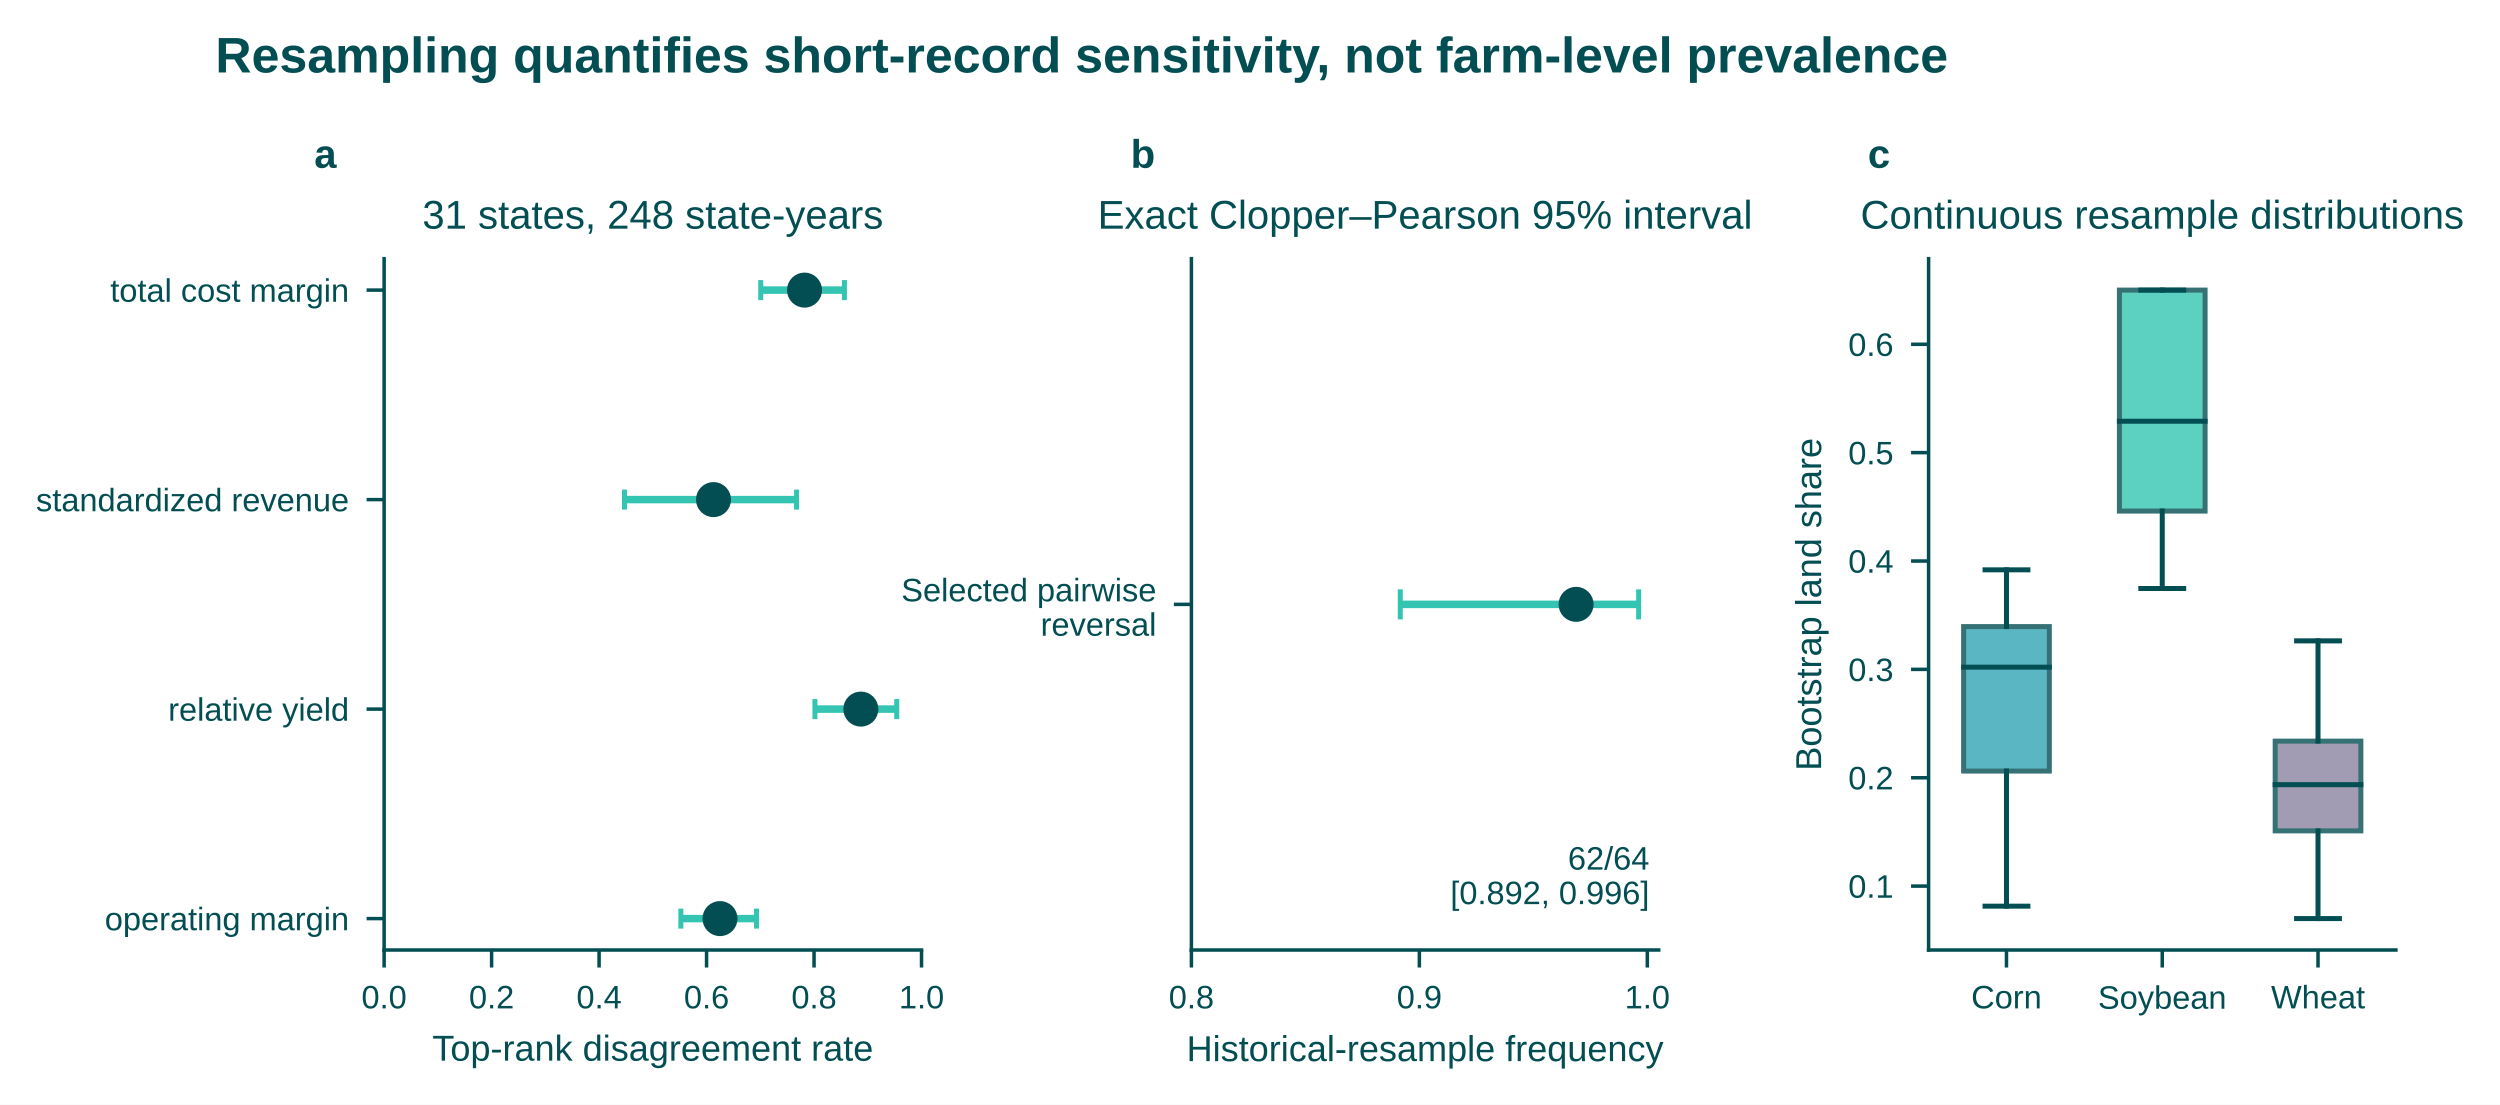
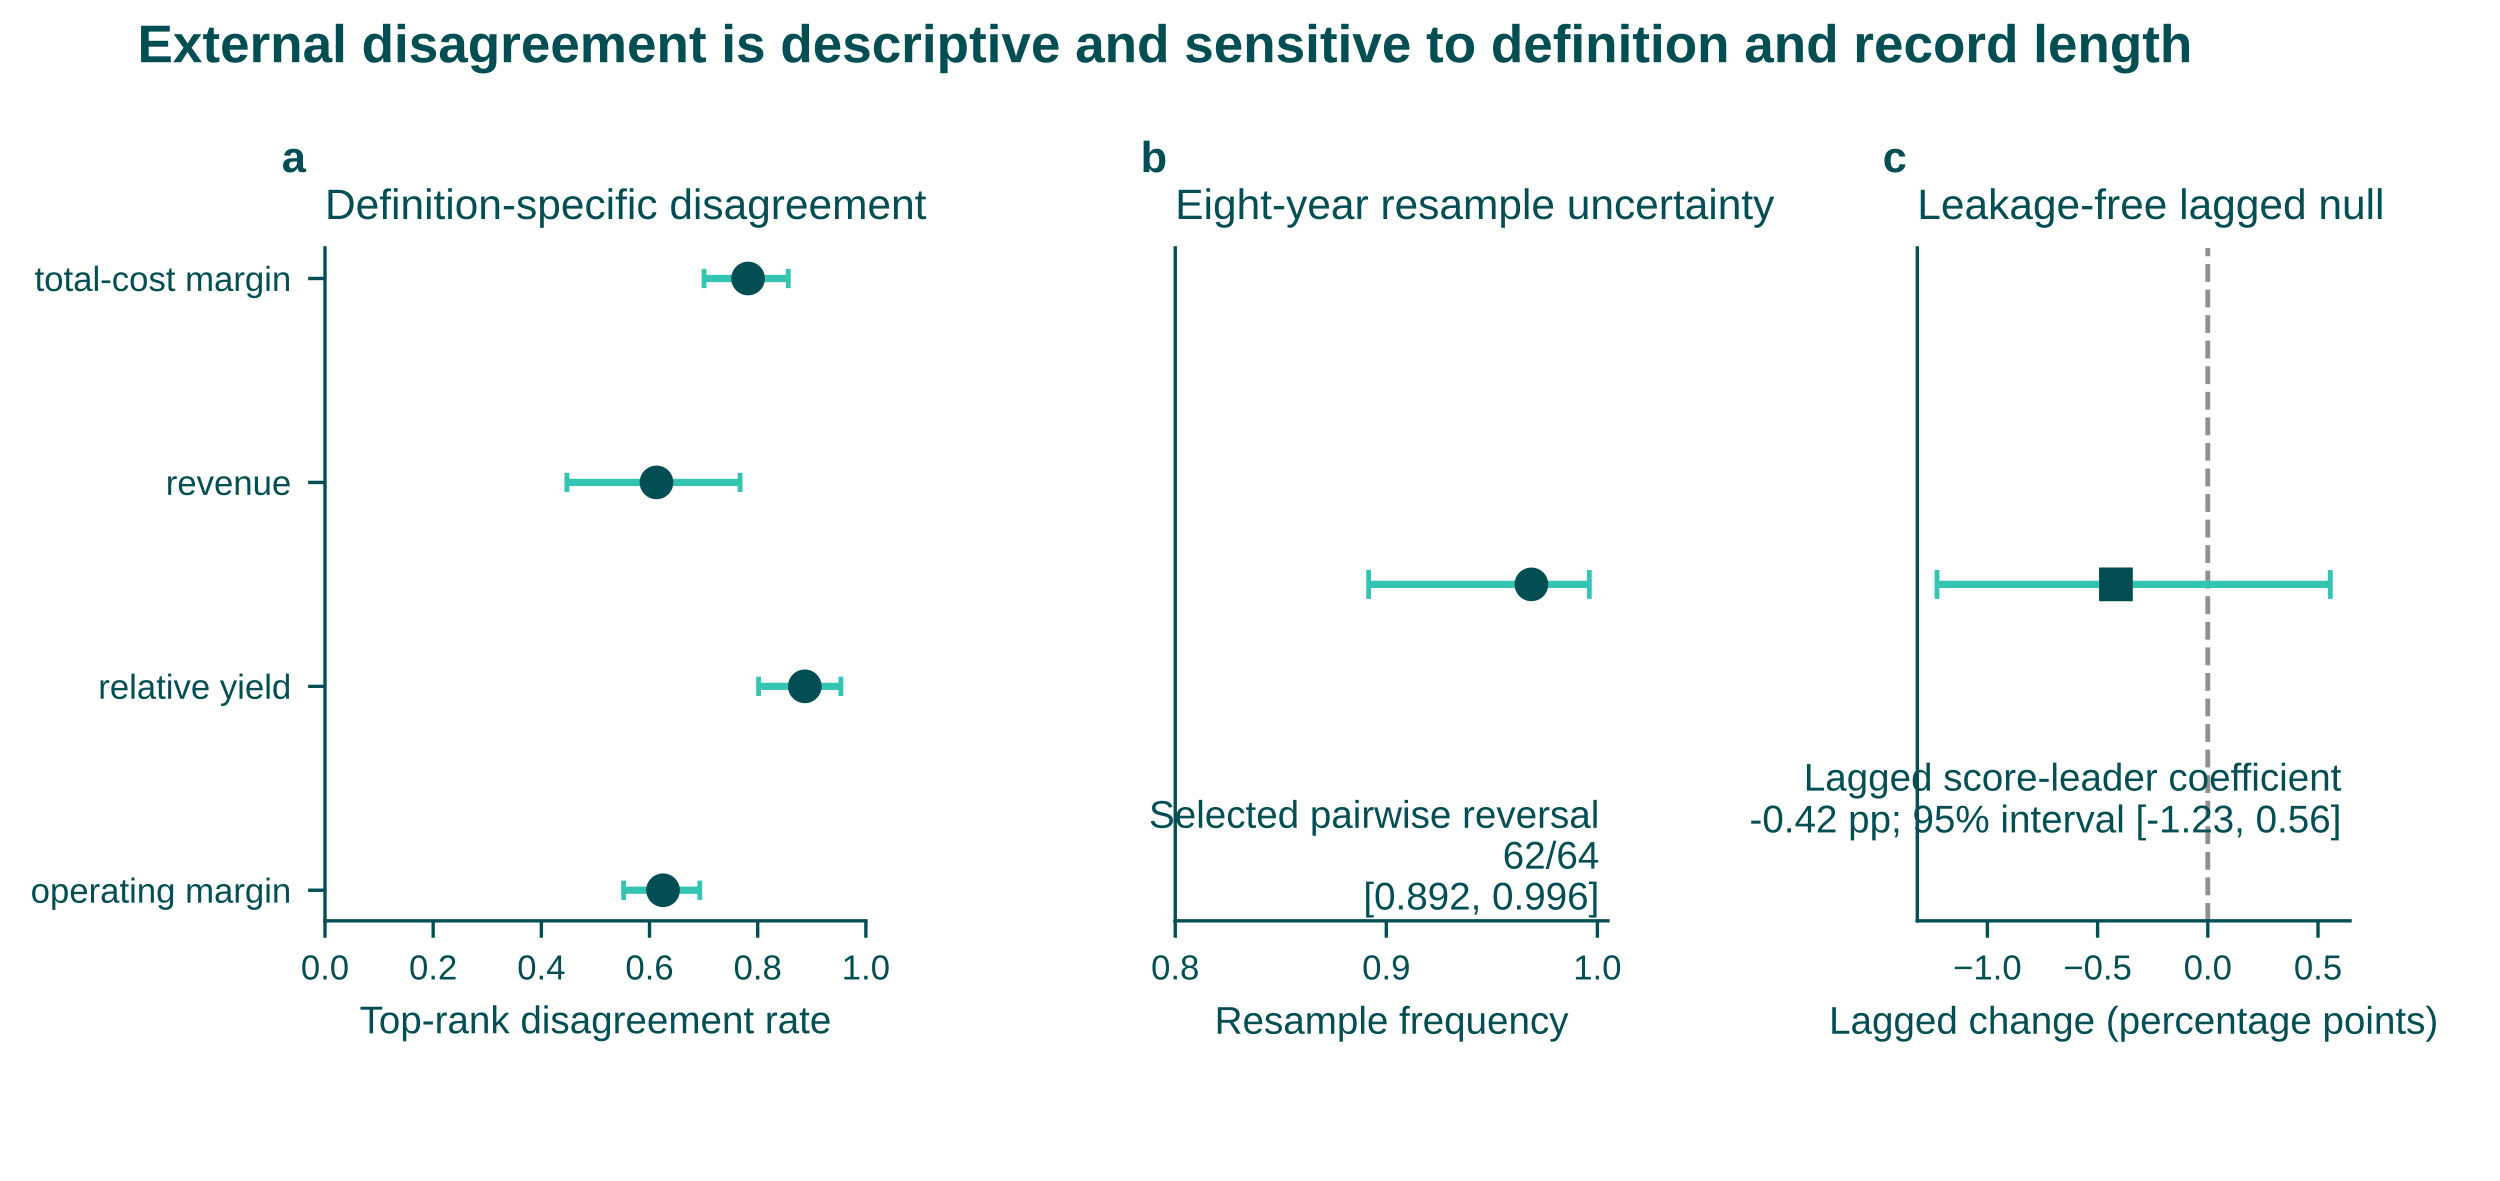
- <svg xmlns="http://www.w3.org/2000/svg" xmlns:xlink="http://www.w3.org/1999/xlink" width="499.258pt" height="220.621pt" viewBox="0 0 499.258 220.621" version="1.1">
+ <svg xmlns="http://www.w3.org/2000/svg" xmlns:xlink="http://www.w3.org/1999/xlink" width="518.4pt" height="244.8pt" viewBox="0 0 518.4 244.8" version="1.1">
  <defs>
    <style type="text/css">*{stroke-linejoin: round; stroke-linecap: butt}</style>
  </defs>
  <g id="figure_1">
    <g id="patch_1">
-       <path d="M 0 220.621 L 499.258 220.621 L 499.258 0 L 0 0 z " style="fill: #ffffff" />
+       <path d="M 0 244.8 L 518.4 244.8 L 518.4 0 L 0 0 z " style="fill: #ffffff" />
    </g>
    <g id="axes_1">
      <g id="patch_2">
-         <path d="M 76.71 189.72 L 184.032 189.72 L 184.032 51.66 L 76.71 51.66 z " style="fill: #ffffff" />
+         <path d="M 67.392 190.944 L 179.546 190.944 L 179.546 51.408 L 67.392 51.408 z " style="fill: #ffffff" />
      </g>
      <g id="matplotlib.axis_1">
        <g id="xtick_1">
          <g id="line2d_1">
            <defs>
              <path id="m74f8977570" d="M 0 0 L 0 3.5 " style="stroke: #024e52; stroke-width: 0.7" />
            </defs>
            <g>
-               <use xlink:href="#m74f8977570" x="76.71" y="189.72" style="fill: #024e52; stroke: #024e52; stroke-width: 0.7" />
+               <use xlink:href="#m74f8977570" x="67.392" y="190.944" style="fill: #024e52; stroke: #024e52; stroke-width: 0.7" />
            </g>
          </g>
          <g id="text_1">
-             <text style="fill: #024e52; font: 6.5px 'Arial', 'DejaVu Sans', 'Liberation Sans', sans-serif; text-anchor: middle" x="76.71" y="201.373" transform="rotate(-0 76.70969 201.3726)">0.0</text>
+             <text style="fill: #024e52; font: 7.2px 'Arial', 'DejaVu Sans', 'Liberation Sans', sans-serif; text-anchor: middle" x="67.392" y="203.098" transform="rotate(-0 67.392 203.0976)">0.0</text>
          </g>
        </g>
        <g id="xtick_2">
          <g id="line2d_2">
            <g>
-               <use xlink:href="#m74f8977570" x="98.174" y="189.72" style="fill: #024e52; stroke: #024e52; stroke-width: 0.7" />
+               <use xlink:href="#m74f8977570" x="89.823" y="190.944" style="fill: #024e52; stroke: #024e52; stroke-width: 0.7" />
            </g>
          </g>
          <g id="text_2">
-             <text style="fill: #024e52; font: 6.5px 'Arial', 'DejaVu Sans', 'Liberation Sans', sans-serif; text-anchor: middle" x="98.174" y="201.373" transform="rotate(-0 98.17422 201.3726)">0.2</text>
+             <text style="fill: #024e52; font: 7.2px 'Arial', 'DejaVu Sans', 'Liberation Sans', sans-serif; text-anchor: middle" x="89.823" y="203.098" transform="rotate(-0 89.82277 203.0976)">0.2</text>
          </g>
        </g>
        <g id="xtick_3">
          <g id="line2d_3">
            <g>
-               <use xlink:href="#m74f8977570" x="119.639" y="189.72" style="fill: #024e52; stroke: #024e52; stroke-width: 0.7" />
+               <use xlink:href="#m74f8977570" x="112.254" y="190.944" style="fill: #024e52; stroke: #024e52; stroke-width: 0.7" />
            </g>
          </g>
          <g id="text_3">
-             <text style="fill: #024e52; font: 6.5px 'Arial', 'DejaVu Sans', 'Liberation Sans', sans-serif; text-anchor: middle" x="119.639" y="201.373" transform="rotate(-0 119.6387 201.3726)">0.4</text>
+             <text style="fill: #024e52; font: 7.2px 'Arial', 'DejaVu Sans', 'Liberation Sans', sans-serif; text-anchor: middle" x="112.254" y="203.098" transform="rotate(-0 112.2535 203.0976)">0.4</text>
          </g>
        </g>
        <g id="xtick_4">
          <g id="line2d_4">
            <g>
-               <use xlink:href="#m74f8977570" x="141.103" y="189.72" style="fill: #024e52; stroke: #024e52; stroke-width: 0.7" />
+               <use xlink:href="#m74f8977570" x="134.684" y="190.944" style="fill: #024e52; stroke: #024e52; stroke-width: 0.7" />
            </g>
          </g>
          <g id="text_4">
-             <text style="fill: #024e52; font: 6.5px 'Arial', 'DejaVu Sans', 'Liberation Sans', sans-serif; text-anchor: middle" x="141.103" y="201.373" transform="rotate(-0 141.1033 201.3726)">0.6</text>
+             <text style="fill: #024e52; font: 7.2px 'Arial', 'DejaVu Sans', 'Liberation Sans', sans-serif; text-anchor: middle" x="134.684" y="203.098" transform="rotate(-0 134.6843 203.0976)">0.6</text>
          </g>
        </g>
        <g id="xtick_5">
          <g id="line2d_5">
            <g>
-               <use xlink:href="#m74f8977570" x="162.568" y="189.72" style="fill: #024e52; stroke: #024e52; stroke-width: 0.7" />
+               <use xlink:href="#m74f8977570" x="157.115" y="190.944" style="fill: #024e52; stroke: #024e52; stroke-width: 0.7" />
            </g>
          </g>
          <g id="text_5">
-             <text style="fill: #024e52; font: 6.5px 'Arial', 'DejaVu Sans', 'Liberation Sans', sans-serif; text-anchor: middle" x="162.568" y="201.373" transform="rotate(-0 162.5678 201.3726)">0.8</text>
+             <text style="fill: #024e52; font: 7.2px 'Arial', 'DejaVu Sans', 'Liberation Sans', sans-serif; text-anchor: middle" x="157.115" y="203.098" transform="rotate(-0 157.1151 203.0976)">0.8</text>
          </g>
        </g>
        <g id="xtick_6">
          <g id="line2d_6">
            <g>
-               <use xlink:href="#m74f8977570" x="184.032" y="189.72" style="fill: #024e52; stroke: #024e52; stroke-width: 0.7" />
+               <use xlink:href="#m74f8977570" x="179.546" y="190.944" style="fill: #024e52; stroke: #024e52; stroke-width: 0.7" />
            </g>
          </g>
          <g id="text_6">
-             <text style="fill: #024e52; font: 6.5px 'Arial', 'DejaVu Sans', 'Liberation Sans', sans-serif; text-anchor: middle" x="184.032" y="201.373" transform="rotate(-0 184.0323 201.3726)">1.0</text>
+             <text style="fill: #024e52; font: 7.2px 'Arial', 'DejaVu Sans', 'Liberation Sans', sans-serif; text-anchor: middle" x="179.546" y="203.098" transform="rotate(-0 179.5458 203.0976)">1.0</text>
          </g>
        </g>
        <g id="text_7">
-           <text style="fill: #024e52; font: 7.2px 'Arial', 'DejaVu Sans', 'Liberation Sans', sans-serif; text-anchor: middle" x="130.371" y="211.818" transform="rotate(-0 130.371 211.8181)">Top-rank disagreement rate</text>
+           <text style="fill: #024e52; font: 8px 'Arial', 'DejaVu Sans', 'Liberation Sans', sans-serif; text-anchor: middle" x="123.469" y="214.255" transform="rotate(-0 123.4689 214.2549)">Top-rank disagreement rate</text>
        </g>
      </g>
      <g id="matplotlib.axis_2">
        <g id="ytick_1">
          <g id="line2d_7">
            <defs>
              <path id="me142ab2c95" d="M 0 0 L -3.5 0 " style="stroke: #024e52; stroke-width: 0.7" />
            </defs>
            <g>
-               <use xlink:href="#me142ab2c95" x="76.71" y="183.445" style="fill: #024e52; stroke: #024e52; stroke-width: 0.7" />
+               <use xlink:href="#me142ab2c95" x="67.392" y="184.601" style="fill: #024e52; stroke: #024e52; stroke-width: 0.7" />
            </g>
          </g>
          <g id="text_8">
-             <text style="fill: #024e52; font: 6.5px 'Arial', 'DejaVu Sans', 'Liberation Sans', sans-serif; text-anchor: end" x="69.71" y="185.771" transform="rotate(-0 69.70969 185.7708)">operating margin</text>
+             <text style="fill: #024e52; font: 7.2px 'Arial', 'DejaVu Sans', 'Liberation Sans', sans-serif; text-anchor: end" x="60.392" y="187.178" transform="rotate(-0 60.392 187.1783)">operating margin</text>
          </g>
        </g>
        <g id="ytick_2">
          <g id="line2d_8">
            <g>
-               <use xlink:href="#me142ab2c95" x="76.71" y="141.608" style="fill: #024e52; stroke: #024e52; stroke-width: 0.7" />
+               <use xlink:href="#me142ab2c95" x="67.392" y="142.318" style="fill: #024e52; stroke: #024e52; stroke-width: 0.7" />
            </g>
          </g>
          <g id="text_9">
-             <text style="fill: #024e52; font: 6.5px 'Arial', 'DejaVu Sans', 'Liberation Sans', sans-serif; text-anchor: end" x="69.71" y="143.934" transform="rotate(-0 69.70969 143.9345)">relative yield</text>
+             <text style="fill: #024e52; font: 7.2px 'Arial', 'DejaVu Sans', 'Liberation Sans', sans-serif; text-anchor: end" x="60.392" y="144.895" transform="rotate(-0 60.392 144.8946)">relative yield</text>
          </g>
        </g>
        <g id="ytick_3">
          <g id="line2d_9">
            <g>
-               <use xlink:href="#me142ab2c95" x="76.71" y="99.772" style="fill: #024e52; stroke: #024e52; stroke-width: 0.7" />
+               <use xlink:href="#me142ab2c95" x="67.392" y="100.034" style="fill: #024e52; stroke: #024e52; stroke-width: 0.7" />
            </g>
          </g>
          <g id="text_10">
-             <text style="fill: #024e52; font: 6.5px 'Arial', 'DejaVu Sans', 'Liberation Sans', sans-serif; text-anchor: end" x="69.71" y="102.098" transform="rotate(-0 69.70969 102.0981)">standardized revenue</text>
+             <text style="fill: #024e52; font: 7.2px 'Arial', 'DejaVu Sans', 'Liberation Sans', sans-serif; text-anchor: end" x="60.392" y="102.611" transform="rotate(-0 60.392 102.611)">revenue</text>
          </g>
        </g>
        <g id="ytick_4">
          <g id="line2d_10">
            <g>
-               <use xlink:href="#me142ab2c95" x="76.71" y="57.935" style="fill: #024e52; stroke: #024e52; stroke-width: 0.7" />
+               <use xlink:href="#me142ab2c95" x="67.392" y="57.751" style="fill: #024e52; stroke: #024e52; stroke-width: 0.7" />
            </g>
          </g>
          <g id="text_11">
-             <text style="fill: #024e52; font: 6.5px 'Arial', 'DejaVu Sans', 'Liberation Sans', sans-serif; text-anchor: end" x="69.71" y="60.262" transform="rotate(-0 69.70969 60.26174)">total cost margin</text>
+             <text style="fill: #024e52; font: 7.2px 'Arial', 'DejaVu Sans', 'Liberation Sans', sans-serif; text-anchor: end" x="60.392" y="60.327" transform="rotate(-0 60.392 60.32736)">total-cost margin</text>
          </g>
        </g>
      </g>
      <g id="LineCollection_1">
-         <path d="M 135.97 183.445 L 151.075 183.445 " clip-path="url(#p313063df51)" style="fill: none; stroke: #33c5b2; stroke-width: 1.5" />
-         <path d="M 162.745 141.608 L 179.079 141.608 " clip-path="url(#p313063df51)" style="fill: none; stroke: #33c5b2; stroke-width: 1.5" />
-         <path d="M 124.711 99.772 L 159.074 99.772 " clip-path="url(#p313063df51)" style="fill: none; stroke: #33c5b2; stroke-width: 1.5" />
-         <path d="M 151.92 57.935 L 168.636 57.935 " clip-path="url(#p313063df51)" style="fill: none; stroke: #33c5b2; stroke-width: 1.5" />
+         <path d="M 129.32 184.601 L 145.105 184.601 " clip-path="url(#pf012b413a7)" style="fill: none; stroke: #33c5b2; stroke-width: 1.5" />
+         <path d="M 157.3 142.318 L 174.37 142.318 " clip-path="url(#pf012b413a7)" style="fill: none; stroke: #33c5b2; stroke-width: 1.5" />
+         <path d="M 117.554 100.034 L 153.464 100.034 " clip-path="url(#pf012b413a7)" style="fill: none; stroke: #33c5b2; stroke-width: 1.5" />
+         <path d="M 145.988 57.751 L 163.456 57.751 " clip-path="url(#pf012b413a7)" style="fill: none; stroke: #33c5b2; stroke-width: 1.5" />
      </g>
      <g id="line2d_11">
        <defs>
          <path id="m004b1ae9f6" d="M 0 2 L 0 -2 " style="stroke: #33c5b2" />
        </defs>
-         <g clip-path="url(#p313063df51)">
-           <use xlink:href="#m004b1ae9f6" x="135.97" y="183.445" style="fill: #33c5b2; stroke: #33c5b2" />
-           <use xlink:href="#m004b1ae9f6" x="162.745" y="141.608" style="fill: #33c5b2; stroke: #33c5b2" />
-           <use xlink:href="#m004b1ae9f6" x="124.711" y="99.772" style="fill: #33c5b2; stroke: #33c5b2" />
-           <use xlink:href="#m004b1ae9f6" x="151.92" y="57.935" style="fill: #33c5b2; stroke: #33c5b2" />
+         <g clip-path="url(#pf012b413a7)">
+           <use xlink:href="#m004b1ae9f6" x="129.32" y="184.601" style="fill: #33c5b2; stroke: #33c5b2" />
+           <use xlink:href="#m004b1ae9f6" x="157.3" y="142.318" style="fill: #33c5b2; stroke: #33c5b2" />
+           <use xlink:href="#m004b1ae9f6" x="117.554" y="100.034" style="fill: #33c5b2; stroke: #33c5b2" />
+           <use xlink:href="#m004b1ae9f6" x="145.988" y="57.751" style="fill: #33c5b2; stroke: #33c5b2" />
        </g>
      </g>
      <g id="line2d_12">
-         <g clip-path="url(#p313063df51)">
-           <use xlink:href="#m004b1ae9f6" x="151.075" y="183.445" style="fill: #33c5b2; stroke: #33c5b2" />
-           <use xlink:href="#m004b1ae9f6" x="179.079" y="141.608" style="fill: #33c5b2; stroke: #33c5b2" />
-           <use xlink:href="#m004b1ae9f6" x="159.074" y="99.772" style="fill: #33c5b2; stroke: #33c5b2" />
-           <use xlink:href="#m004b1ae9f6" x="168.636" y="57.935" style="fill: #33c5b2; stroke: #33c5b2" />
+         <g clip-path="url(#pf012b413a7)">
+           <use xlink:href="#m004b1ae9f6" x="145.105" y="184.601" style="fill: #33c5b2; stroke: #33c5b2" />
+           <use xlink:href="#m004b1ae9f6" x="174.37" y="142.318" style="fill: #33c5b2; stroke: #33c5b2" />
+           <use xlink:href="#m004b1ae9f6" x="153.464" y="100.034" style="fill: #33c5b2; stroke: #33c5b2" />
+           <use xlink:href="#m004b1ae9f6" x="163.456" y="57.751" style="fill: #33c5b2; stroke: #33c5b2" />
        </g>
      </g>
      <g id="line2d_13">
        <defs>
          <path id="m4c0c67408b" d="M 0 3 C 0.796 3 1.559 2.684 2.121 2.121 C 2.684 1.559 3 0.796 3 0 C 3 -0.796 2.684 -1.559 2.121 -2.121 C 1.559 -2.684 0.796 -3 0 -3 C -0.796 -3 -1.559 -2.684 -2.121 -2.121 C -2.684 -1.559 -3 -0.796 -3 0 C -3 0.796 -2.684 1.559 -2.121 2.121 C -1.559 2.684 -0.796 3 0 3 z " style="stroke: #024e52" />
        </defs>
-         <g clip-path="url(#p313063df51)">
-           <use xlink:href="#m4c0c67408b" x="143.786" y="183.445" style="fill: #024e52; stroke: #024e52" />
-           <use xlink:href="#m4c0c67408b" x="171.915" y="141.608" style="fill: #024e52; stroke: #024e52" />
-           <use xlink:href="#m4c0c67408b" x="142.488" y="99.772" style="fill: #024e52; stroke: #024e52" />
-           <use xlink:href="#m4c0c67408b" x="160.664" y="57.935" style="fill: #024e52; stroke: #024e52" />
+         <g clip-path="url(#pf012b413a7)">
+           <use xlink:href="#m4c0c67408b" x="137.488" y="184.601" style="fill: #024e52; stroke: #024e52" />
+           <use xlink:href="#m4c0c67408b" x="166.883" y="142.318" style="fill: #024e52; stroke: #024e52" />
+           <use xlink:href="#m4c0c67408b" x="136.131" y="100.034" style="fill: #024e52; stroke: #024e52" />
+           <use xlink:href="#m4c0c67408b" x="155.125" y="57.751" style="fill: #024e52; stroke: #024e52" />
        </g>
      </g>
      <g id="patch_3">
-         <path d="M 76.71 189.72 L 76.71 51.66 " style="fill: none; stroke: #024e52; stroke-width: 0.7; stroke-linejoin: miter; stroke-linecap: square" />
+         <path d="M 67.392 190.944 L 67.392 51.408 " style="fill: none; stroke: #024e52; stroke-width: 0.7; stroke-linejoin: miter; stroke-linecap: square" />
      </g>
      <g id="patch_4">
-         <path d="M 76.71 189.72 L 184.032 189.72 " style="fill: none; stroke: #024e52; stroke-width: 0.7; stroke-linejoin: miter; stroke-linecap: square" />
+         <path d="M 67.392 190.944 L 179.546 190.944 " style="fill: none; stroke: #024e52; stroke-width: 0.7; stroke-linejoin: miter; stroke-linecap: square" />
      </g>
      <g id="text_12">
-         <text style="fill: #024e52; font: 700 8px 'Arial', 'DejaVu Sans', 'Liberation Sans', sans-serif; text-anchor: start" x="62.758" y="33.514" transform="rotate(-0 62.75774 33.51405)">a</text>
+         <text style="fill: #024e52; font: 700 9px 'Arial', 'DejaVu Sans', 'Liberation Sans', sans-serif; text-anchor: start" x="58.42" y="35.678" transform="rotate(-0 58.41969 35.67831)">a</text>
      </g>
      <g id="text_13">
-         <text style="fill: #024e52; font: 8px 'Arial', 'DejaVu Sans', 'Liberation Sans', sans-serif; text-anchor: middle" x="130.371" y="45.66" transform="rotate(-0 130.371 45.66)">31 states, 248 state-years</text>
+         <text style="fill: #024e52; font: 8.8px 'Arial', 'DejaVu Sans', 'Liberation Sans', sans-serif; text-anchor: start" x="67.392" y="45.408" transform="rotate(-0 67.392 45.408)">Definition-specific disagreement</text>
      </g>
    </g>
    <g id="axes_2">
      <g id="patch_5">
-         <path d="M 237.927 189.72 L 331.251 189.72 L 331.251 51.66 L 237.927 51.66 z " style="fill: #ffffff" />
+         <path d="M 243.698 190.944 L 333.421 190.944 L 333.421 51.408 L 243.698 51.408 z " style="fill: #ffffff" />
      </g>
      <g id="matplotlib.axis_3">
        <g id="xtick_7">
          <g id="line2d_14">
            <g>
-               <use xlink:href="#m74f8977570" x="237.927" y="189.72" style="fill: #024e52; stroke: #024e52; stroke-width: 0.7" />
+               <use xlink:href="#m74f8977570" x="243.698" y="190.944" style="fill: #024e52; stroke: #024e52; stroke-width: 0.7" />
            </g>
          </g>
          <g id="text_14">
-             <text style="fill: #024e52; font: 6.5px 'Arial', 'DejaVu Sans', 'Liberation Sans', sans-serif; text-anchor: middle" x="237.927" y="201.373" transform="rotate(-0 237.927 201.3726)">0.8</text>
+             <text style="fill: #024e52; font: 7.2px 'Arial', 'DejaVu Sans', 'Liberation Sans', sans-serif; text-anchor: middle" x="243.698" y="203.098" transform="rotate(-0 243.6978 203.0976)">0.8</text>
          </g>
        </g>
        <g id="xtick_8">
          <g id="line2d_15">
            <g>
-               <use xlink:href="#m74f8977570" x="283.451" y="189.72" style="fill: #024e52; stroke: #024e52; stroke-width: 0.7" />
+               <use xlink:href="#m74f8977570" x="287.465" y="190.944" style="fill: #024e52; stroke: #024e52; stroke-width: 0.7" />
            </g>
          </g>
          <g id="text_15">
-             <text style="fill: #024e52; font: 6.5px 'Arial', 'DejaVu Sans', 'Liberation Sans', sans-serif; text-anchor: middle" x="283.451" y="201.373" transform="rotate(-0 283.4509 201.3726)">0.9</text>
+             <text style="fill: #024e52; font: 7.2px 'Arial', 'DejaVu Sans', 'Liberation Sans', sans-serif; text-anchor: middle" x="287.465" y="203.098" transform="rotate(-0 287.4652 203.0976)">0.9</text>
          </g>
        </g>
        <g id="xtick_9">
          <g id="line2d_16">
            <g>
-               <use xlink:href="#m74f8977570" x="328.975" y="189.72" style="fill: #024e52; stroke: #024e52; stroke-width: 0.7" />
+               <use xlink:href="#m74f8977570" x="331.233" y="190.944" style="fill: #024e52; stroke: #024e52; stroke-width: 0.7" />
            </g>
          </g>
          <g id="text_16">
-             <text style="fill: #024e52; font: 6.5px 'Arial', 'DejaVu Sans', 'Liberation Sans', sans-serif; text-anchor: middle" x="328.975" y="201.373" transform="rotate(-0 328.9748 201.3726)">1.0</text>
+             <text style="fill: #024e52; font: 7.2px 'Arial', 'DejaVu Sans', 'Liberation Sans', sans-serif; text-anchor: middle" x="331.233" y="203.098" transform="rotate(-0 331.2326 203.0976)">1.0</text>
          </g>
        </g>
        <g id="text_17">
-           <text style="fill: #024e52; font: 7.2px 'Arial', 'DejaVu Sans', 'Liberation Sans', sans-serif; text-anchor: middle" x="284.589" y="211.906" transform="rotate(-0 284.589 211.9058)">Historical-resample frequency</text>
-         </g>
-       </g>
-       <g id="matplotlib.axis_4">
-         <g id="ytick_5">
-           <g id="line2d_17">
-             <g>
-               <use xlink:href="#me142ab2c95" x="237.927" y="120.69" style="fill: #024e52; stroke: #024e52; stroke-width: 0.7" />
-             </g>
-           </g>
-           <g id="text_18">
-             <text style="fill: #024e52; font: 6.5px 'Arial', 'DejaVu Sans', 'Liberation Sans', sans-serif" transform="translate(179.9863 120.0837)">Selected pairwise</text>
-             <text style="fill: #024e52; font: 6.5px 'Arial', 'DejaVu Sans', 'Liberation Sans', sans-serif" transform="translate(207.8103 126.9586)">reversal</text>
-           </g>
-         </g>
-       </g>
+           <text style="fill: #024e52; font: 8px 'Arial', 'DejaVu Sans', 'Liberation Sans', sans-serif; text-anchor: middle" x="288.559" y="214.352" transform="rotate(-0 288.5594 214.3524)">Resample frequency</text>
+         </g>
+       </g>
+       <g id="matplotlib.axis_4" />
      <g id="LineCollection_2">
-         <path d="M 279.64 120.69 L 327.242 120.69 " clip-path="url(#pafe3647f08)" style="fill: none; stroke: #33c5b2; stroke-width: 1.5" />
-       </g>
-       <g id="line2d_18">
+         <path d="M 283.802 121.176 L 329.566 121.176 " clip-path="url(#p0c748edbac)" style="fill: none; stroke: #33c5b2; stroke-width: 1.5" />
+       </g>
+       <g id="line2d_17">
        <defs>
          <path id="m530b61f2eb" d="M 0 3 L 0 -3 " style="stroke: #33c5b2" />
        </defs>
-         <g clip-path="url(#pafe3647f08)">
-           <use xlink:href="#m530b61f2eb" x="279.64" y="120.69" style="fill: #33c5b2; stroke: #33c5b2" />
+         <g clip-path="url(#p0c748edbac)">
+           <use xlink:href="#m530b61f2eb" x="283.802" y="121.176" style="fill: #33c5b2; stroke: #33c5b2" />
+         </g>
+       </g>
+       <g id="line2d_18">
+         <g clip-path="url(#p0c748edbac)">
+           <use xlink:href="#m530b61f2eb" x="329.566" y="121.176" style="fill: #33c5b2; stroke: #33c5b2" />
        </g>
      </g>
      <g id="line2d_19">
-         <g clip-path="url(#pafe3647f08)">
-           <use xlink:href="#m530b61f2eb" x="327.242" y="120.69" style="fill: #33c5b2; stroke: #33c5b2" />
-         </g>
-       </g>
-       <g id="line2d_20">
-         <g clip-path="url(#pafe3647f08)">
-           <use xlink:href="#m4c0c67408b" x="314.749" y="120.69" style="fill: #024e52; stroke: #024e52" />
+         <g clip-path="url(#p0c748edbac)">
+           <use xlink:href="#m4c0c67408b" x="317.555" y="121.176" style="fill: #024e52; stroke: #024e52" />
        </g>
      </g>
      <g id="patch_6">
-         <path d="M 237.927 189.72 L 237.927 51.66 " style="fill: none; stroke: #024e52; stroke-width: 0.7; stroke-linejoin: miter; stroke-linecap: square" />
+         <path d="M 243.698 190.944 L 243.698 51.408 " style="fill: none; stroke: #024e52; stroke-width: 0.7; stroke-linejoin: miter; stroke-linecap: square" />
      </g>
      <g id="patch_7">
-         <path d="M 237.927 189.72 L 331.251 189.72 " style="fill: none; stroke: #024e52; stroke-width: 0.7; stroke-linejoin: miter; stroke-linecap: square" />
+         <path d="M 243.698 190.944 L 333.421 190.944 " style="fill: none; stroke: #024e52; stroke-width: 0.7; stroke-linejoin: miter; stroke-linecap: square" />
+       </g>
+       <g id="text_18">
+         <text style="fill: #024e52; font: 8px 'Arial', 'DejaVu Sans', 'Liberation Sans', sans-serif" transform="translate(238.2565 171.6513)">Selected pairwise reversal</text>
+         <text style="fill: #024e52; font: 8px 'Arial', 'DejaVu Sans', 'Liberation Sans', sans-serif" transform="translate(311.609 180.1128)">62/64</text>
+         <text style="fill: #024e52; font: 8px 'Arial', 'DejaVu Sans', 'Liberation Sans', sans-serif" transform="translate(282.7015 188.6028)">[0.892, 0.996]</text>
      </g>
      <g id="text_19">
-         <text style="fill: #024e52; font: 6.5px 'Arial', 'DejaVu Sans', 'Liberation Sans', sans-serif" transform="translate(313.1203 173.6636)">62/64</text>
-         <text style="fill: #024e52; font: 6.5px 'Arial', 'DejaVu Sans', 'Liberation Sans', sans-serif" transform="translate(289.633 180.5617)">[0.892, 0.996]</text>
+         <text style="fill: #024e52; font: 700 9px 'Arial', 'DejaVu Sans', 'Liberation Sans', sans-serif; text-anchor: start" x="236.52" y="35.678" transform="rotate(-0 236.52 35.67831)">b</text>
      </g>
      <g id="text_20">
-         <text style="fill: #024e52; font: 700 8px 'Arial', 'DejaVu Sans', 'Liberation Sans', sans-serif; text-anchor: start" x="225.795" y="33.514" transform="rotate(-0 225.7948 33.51405)">b</text>
-       </g>
-       <g id="text_21">
-         <text style="fill: #024e52; font: 8px 'Arial', 'DejaVu Sans', 'Liberation Sans', sans-serif; text-anchor: middle" x="284.589" y="45.66" transform="rotate(-0 284.589 45.66)">Exact Clopper–Pearson 95% interval</text>
+         <text style="fill: #024e52; font: 8.8px 'Arial', 'DejaVu Sans', 'Liberation Sans', sans-serif; text-anchor: start" x="243.698" y="45.408" transform="rotate(-0 243.6978 45.408)">Eight-year resample uncertainty</text>
      </g>
    </g>
    <g id="axes_3">
      <g id="patch_8">
-         <path d="M 385.146 189.72 L 478.47 189.72 L 478.47 51.66 L 385.146 51.66 z " style="fill: #ffffff" />
+         <path d="M 397.573 190.944 L 487.296 190.944 L 487.296 51.408 L 397.573 51.408 z " style="fill: #ffffff" />
      </g>
      <g id="matplotlib.axis_5">
        <g id="xtick_10">
+           <g id="line2d_20">
+             <g>
+               <use xlink:href="#m74f8977570" x="412.104" y="190.944" style="fill: #024e52; stroke: #024e52; stroke-width: 0.7" />
+             </g>
+           </g>
+           <g id="text_21">
+             <text style="fill: #024e52; font: 7.2px 'Arial', 'DejaVu Sans', 'Liberation Sans', sans-serif; text-anchor: middle" x="412.104" y="203.098" transform="rotate(-0 412.1041 203.0976)">−1.0</text>
+           </g>
+         </g>
+         <g id="xtick_11">
          <g id="line2d_21">
            <g>
-               <use xlink:href="#m74f8977570" x="400.7" y="189.72" style="fill: #024e52; stroke: #024e52; stroke-width: 0.7" />
+               <use xlink:href="#m74f8977570" x="434.958" y="190.944" style="fill: #024e52; stroke: #024e52; stroke-width: 0.7" />
            </g>
          </g>
          <g id="text_22">
-             <text style="fill: #024e52; font: 6.5px 'Arial', 'DejaVu Sans', 'Liberation Sans', sans-serif; text-anchor: middle" x="400.7" y="201.373" transform="rotate(-0 400.6997 201.3726)">Corn</text>
-           </g>
-         </g>
-         <g id="xtick_11">
+             <text style="fill: #024e52; font: 7.2px 'Arial', 'DejaVu Sans', 'Liberation Sans', sans-serif; text-anchor: middle" x="434.958" y="203.098" transform="rotate(-0 434.9578 203.0976)">−0.5</text>
+           </g>
+         </g>
+         <g id="xtick_12">
          <g id="line2d_22">
            <g>
-               <use xlink:href="#m74f8977570" x="431.808" y="189.72" style="fill: #024e52; stroke: #024e52; stroke-width: 0.7" />
+               <use xlink:href="#m74f8977570" x="457.811" y="190.944" style="fill: #024e52; stroke: #024e52; stroke-width: 0.7" />
            </g>
          </g>
          <g id="text_23">
-             <text style="fill: #024e52; font: 6.5px 'Arial', 'DejaVu Sans', 'Liberation Sans', sans-serif; text-anchor: middle" x="431.808" y="201.452" transform="rotate(-0 431.8077 201.4518)">Soybean</text>
-           </g>
-         </g>
-         <g id="xtick_12">
+             <text style="fill: #024e52; font: 7.2px 'Arial', 'DejaVu Sans', 'Liberation Sans', sans-serif; text-anchor: middle" x="457.811" y="203.098" transform="rotate(-0 457.8114 203.0976)">0.0</text>
+           </g>
+         </g>
+         <g id="xtick_13">
          <g id="line2d_23">
            <g>
-               <use xlink:href="#m74f8977570" x="462.916" y="189.72" style="fill: #024e52; stroke: #024e52; stroke-width: 0.7" />
+               <use xlink:href="#m74f8977570" x="480.665" y="190.944" style="fill: #024e52; stroke: #024e52; stroke-width: 0.7" />
            </g>
          </g>
          <g id="text_24">
-             <text style="fill: #024e52; font: 6.5px 'Arial', 'DejaVu Sans', 'Liberation Sans', sans-serif; text-anchor: middle" x="462.916" y="201.373" transform="rotate(-0 462.9157 201.3726)">Wheat</text>
-           </g>
-         </g>
-       </g>
-       <g id="matplotlib.axis_6">
-         <g id="ytick_6">
-           <g id="line2d_24">
-             <g>
-               <use xlink:href="#me142ab2c95" x="385.146" y="176.959" style="fill: #024e52; stroke: #024e52; stroke-width: 0.7" />
-             </g>
-           </g>
-           <g id="text_25">
-             <text style="fill: #024e52; font: 6.5px 'Arial', 'DejaVu Sans', 'Liberation Sans', sans-serif; text-anchor: end" x="378.146" y="179.285" transform="rotate(-0 378.1456 179.2848)">0.1</text>
-           </g>
-         </g>
-         <g id="ytick_7">
-           <g id="line2d_25">
-             <g>
-               <use xlink:href="#me142ab2c95" x="385.146" y="155.318" style="fill: #024e52; stroke: #024e52; stroke-width: 0.7" />
-             </g>
-           </g>
-           <g id="text_26">
-             <text style="fill: #024e52; font: 6.5px 'Arial', 'DejaVu Sans', 'Liberation Sans', sans-serif; text-anchor: end" x="378.146" y="157.644" transform="rotate(-0 378.1456 157.6442)">0.2</text>
-           </g>
-         </g>
-         <g id="ytick_8">
-           <g id="line2d_26">
-             <g>
-               <use xlink:href="#me142ab2c95" x="385.146" y="133.677" style="fill: #024e52; stroke: #024e52; stroke-width: 0.7" />
-             </g>
-           </g>
-           <g id="text_27">
-             <text style="fill: #024e52; font: 6.5px 'Arial', 'DejaVu Sans', 'Liberation Sans', sans-serif; text-anchor: end" x="378.146" y="136.004" transform="rotate(-0 378.1456 136.0037)">0.3</text>
-           </g>
-         </g>
-         <g id="ytick_9">
-           <g id="line2d_27">
-             <g>
-               <use xlink:href="#me142ab2c95" x="385.146" y="112.037" style="fill: #024e52; stroke: #024e52; stroke-width: 0.7" />
-             </g>
-           </g>
-           <g id="text_28">
-             <text style="fill: #024e52; font: 6.5px 'Arial', 'DejaVu Sans', 'Liberation Sans', sans-serif; text-anchor: end" x="378.146" y="114.363" transform="rotate(-0 378.1456 114.3631)">0.4</text>
-           </g>
-         </g>
-         <g id="ytick_10">
-           <g id="line2d_28">
-             <g>
-               <use xlink:href="#me142ab2c95" x="385.146" y="90.396" style="fill: #024e52; stroke: #024e52; stroke-width: 0.7" />
-             </g>
-           </g>
-           <g id="text_29">
-             <text style="fill: #024e52; font: 6.5px 'Arial', 'DejaVu Sans', 'Liberation Sans', sans-serif; text-anchor: end" x="378.146" y="92.723" transform="rotate(-0 378.1456 92.72258)">0.5</text>
-           </g>
-         </g>
-         <g id="ytick_11">
-           <g id="line2d_29">
-             <g>
-               <use xlink:href="#me142ab2c95" x="385.146" y="68.756" style="fill: #024e52; stroke: #024e52; stroke-width: 0.7" />
-             </g>
-           </g>
-           <g id="text_30">
-             <text style="fill: #024e52; font: 6.5px 'Arial', 'DejaVu Sans', 'Liberation Sans', sans-serif; text-anchor: end" x="378.146" y="71.082" transform="rotate(-0 378.1456 71.08202)">0.6</text>
-           </g>
-         </g>
-         <g id="text_31">
-           <text style="fill: #024e52; font: 7.2px 'Arial', 'DejaVu Sans', 'Liberation Sans', sans-serif; text-anchor: middle" x="363.68" y="120.69" transform="rotate(-90 363.6796 120.69)">Bootstrap land share</text>
+             <text style="fill: #024e52; font: 7.2px 'Arial', 'DejaVu Sans', 'Liberation Sans', sans-serif; text-anchor: middle" x="480.665" y="203.098" transform="rotate(-0 480.6651 203.0976)">0.5</text>
+           </g>
+         </g>
+         <g id="text_25">
+           <text style="fill: #024e52; font: 8px 'Arial', 'DejaVu Sans', 'Liberation Sans', sans-serif; text-anchor: middle" x="442.434" y="214.352" transform="rotate(-0 442.4345 214.3524)">Lagged change (percentage points)</text>
+         </g>
+       </g>
+       <g id="matplotlib.axis_6" />
+       <g id="line2d_24">
+         <path d="M 457.811 190.944 L 457.811 51.408 " clip-path="url(#p77e7a60072)" style="fill: none; stroke-dasharray: 3.7,1.6; stroke-dashoffset: 0; stroke: #8f9092" />
+       </g>
+       <g id="LineCollection_3">
+         <path d="M 401.651 121.176 L 483.218 121.176 " clip-path="url(#p77e7a60072)" style="fill: none; stroke: #33c5b2; stroke-width: 1.5" />
+       </g>
+       <g id="line2d_25">
+         <g clip-path="url(#p77e7a60072)">
+           <use xlink:href="#m530b61f2eb" x="401.651" y="121.176" style="fill: #33c5b2; stroke: #33c5b2" />
+         </g>
+       </g>
+       <g id="line2d_26">
+         <g clip-path="url(#p77e7a60072)">
+           <use xlink:href="#m530b61f2eb" x="483.218" y="121.176" style="fill: #33c5b2; stroke: #33c5b2" />
+         </g>
+       </g>
+       <g id="line2d_27">
+         <defs>
+           <path id="mee03298480" d="M -3 3 L 3 3 L 3 -3 L -3 -3 z " style="stroke: #024e52; stroke-linejoin: miter" />
+         </defs>
+         <g clip-path="url(#p77e7a60072)">
+           <use xlink:href="#mee03298480" x="438.759" y="121.176" style="fill: #024e52; stroke: #024e52; stroke-linejoin: miter" />
        </g>
      </g>
      <g id="patch_9">
-         <path d="M 392.145 153.983 L 409.254 153.983 L 409.254 125.133 L 392.145 125.133 L 392.145 153.983 z " clip-path="url(#p9f688d2049)" style="fill: #32a4b4; opacity: 0.8; stroke: #024e52; stroke-linejoin: miter" />
-       </g>
-       <g id="line2d_30">
-         <path d="M 400.7 153.983 L 400.7 180.968 " clip-path="url(#p9f688d2049)" style="fill: none; stroke: #024e52; stroke-linecap: square" />
-       </g>
-       <g id="line2d_31">
-         <path d="M 400.7 125.133 L 400.7 113.797 " clip-path="url(#p9f688d2049)" style="fill: none; stroke: #024e52; stroke-linecap: square" />
-       </g>
-       <g id="line2d_32">
-         <path d="M 396.422 180.968 L 404.977 180.968 " clip-path="url(#p9f688d2049)" style="fill: none; stroke: #024e52; stroke-linecap: square" />
-       </g>
-       <g id="line2d_33">
-         <path d="M 396.422 113.797 L 404.977 113.797 " clip-path="url(#p9f688d2049)" style="fill: none; stroke: #024e52; stroke-linecap: square" />
+         <path d="M 397.573 190.944 L 397.573 51.408 " style="fill: none; stroke: #024e52; stroke-width: 0.7; stroke-linejoin: miter; stroke-linecap: square" />
      </g>
      <g id="patch_10">
-         <path d="M 423.253 102.061 L 440.362 102.061 L 440.362 57.935 L 423.253 57.935 L 423.253 102.061 z " clip-path="url(#p9f688d2049)" style="fill: #33c5b2; opacity: 0.8; stroke: #024e52; stroke-linejoin: miter" />
-       </g>
-       <g id="line2d_34">
-         <path d="M 431.808 102.061 L 431.808 117.522 " clip-path="url(#p9f688d2049)" style="fill: none; stroke: #024e52; stroke-linecap: square" />
-       </g>
-       <g id="line2d_35">
-         <path d="M 431.808 57.935 L 431.808 57.935 " clip-path="url(#p9f688d2049)" style="fill: none; stroke: #024e52; stroke-linecap: square" />
-       </g>
-       <g id="line2d_36">
-         <path d="M 427.53 117.522 L 436.085 117.522 " clip-path="url(#p9f688d2049)" style="fill: none; stroke: #024e52; stroke-linecap: square" />
-       </g>
-       <g id="line2d_37">
-         <path d="M 427.53 57.935 L 436.085 57.935 " clip-path="url(#p9f688d2049)" style="fill: none; stroke: #024e52; stroke-linecap: square" />
-       </g>
-       <g id="patch_11">
-         <path d="M 454.361 165.928 L 471.47 165.928 L 471.47 148.006 L 454.361 148.006 L 454.361 165.928 z " clip-path="url(#p9f688d2049)" style="fill: #8a83a0; opacity: 0.8; stroke: #024e52; stroke-linejoin: miter" />
-       </g>
-       <g id="line2d_38">
-         <path d="M 462.916 165.928 L 462.916 183.445 " clip-path="url(#p9f688d2049)" style="fill: none; stroke: #024e52; stroke-linecap: square" />
-       </g>
-       <g id="line2d_39">
-         <path d="M 462.916 148.006 L 462.916 127.983 " clip-path="url(#p9f688d2049)" style="fill: none; stroke: #024e52; stroke-linecap: square" />
-       </g>
-       <g id="line2d_40">
-         <path d="M 458.638 183.445 L 467.193 183.445 " clip-path="url(#p9f688d2049)" style="fill: none; stroke: #024e52; stroke-linecap: square" />
-       </g>
-       <g id="line2d_41">
-         <path d="M 458.638 127.983 L 467.193 127.983 " clip-path="url(#p9f688d2049)" style="fill: none; stroke: #024e52; stroke-linecap: square" />
-       </g>
-       <g id="line2d_42">
-         <path d="M 392.145 133.232 L 409.254 133.232 " clip-path="url(#p9f688d2049)" style="fill: none; stroke: #024e52; stroke-linecap: square" />
-       </g>
-       <g id="line2d_43">
-         <path d="M 423.253 84.126 L 440.362 84.126 " clip-path="url(#p9f688d2049)" style="fill: none; stroke: #024e52; stroke-linecap: square" />
-       </g>
-       <g id="line2d_44">
-         <path d="M 454.361 156.7 L 471.47 156.7 " clip-path="url(#p9f688d2049)" style="fill: none; stroke: #024e52; stroke-linecap: square" />
-       </g>
-       <g id="patch_12">
-         <path d="M 385.146 189.72 L 385.146 51.66 " style="fill: none; stroke: #024e52; stroke-width: 0.7; stroke-linejoin: miter; stroke-linecap: square" />
-       </g>
-       <g id="patch_13">
-         <path d="M 385.146 189.72 L 478.47 189.72 " style="fill: none; stroke: #024e52; stroke-width: 0.7; stroke-linejoin: miter; stroke-linecap: square" />
-       </g>
-       <g id="text_32">
-         <text style="fill: #024e52; font: 700 8px 'Arial', 'DejaVu Sans', 'Liberation Sans', sans-serif; text-anchor: start" x="373.014" y="33.514" transform="rotate(-0 373.0135 33.51405)">c</text>
-       </g>
-       <g id="text_33">
-         <text style="fill: #024e52; font: 8px 'Arial', 'DejaVu Sans', 'Liberation Sans', sans-serif; text-anchor: middle" x="431.808" y="45.66" transform="rotate(-0 431.8077 45.66)">Continuous resample distributions</text>
-       </g>
-     </g>
-     <g id="text_34">
-       <text style="fill: #024e52; font: 700 10px 'Arial', 'DejaVu Sans', 'Liberation Sans', sans-serif; text-anchor: start" x="43.014" y="14.48" transform="rotate(-0 43.01369 14.47969)">Resampling quantifies short-record sensitivity, not farm-level prevalence</text>
+         <path d="M 397.573 190.944 L 487.296 190.944 " style="fill: none; stroke: #024e52; stroke-width: 0.7; stroke-linejoin: miter; stroke-linecap: square" />
+       </g>
+       <g id="text_26">
+         <text style="fill: #024e52; font: 8px 'Arial', 'DejaVu Sans', 'Liberation Sans', sans-serif" transform="translate(374.0253 163.9374)">Lagged score-leader coefficient</text>
+         <text style="fill: #024e52; font: 8px 'Arial', 'DejaVu Sans', 'Liberation Sans', sans-serif" transform="translate(362.769 172.6097)">-0.42 pp; 95% interval [-1.23, 0.56]</text>
+       </g>
+       <g id="text_27">
+         <text style="fill: #024e52; font: 700 9px 'Arial', 'DejaVu Sans', 'Liberation Sans', sans-serif; text-anchor: start" x="390.395" y="35.678" transform="rotate(-0 390.3951 35.67831)">c</text>
+       </g>
+       <g id="text_28">
+         <text style="fill: #024e52; font: 8.8px 'Arial', 'DejaVu Sans', 'Liberation Sans', sans-serif; text-anchor: start" x="397.573" y="45.408" transform="rotate(-0 397.5729 45.408)">Leakage-free lagged null</text>
+       </g>
+     </g>
+     <g id="text_29">
+       <text style="fill: #024e52; font: 700 11px 'Arial', 'DejaVu Sans', 'Liberation Sans', sans-serif; text-anchor: start" x="28.512" y="12.904" transform="rotate(-0 28.512 12.90366)">External disagreement is descriptive and sensitive to definition and record length</text>
    </g>
  </g>
  <defs>
-     <clipPath id="p313063df51">
-       <rect x="76.71" y="51.66" width="107.323" height="138.06" />
+     <clipPath id="pf012b413a7">
+       <rect x="67.392" y="51.408" width="112.154" height="139.536" />
    </clipPath>
-     <clipPath id="pafe3647f08">
-       <rect x="237.927" y="51.66" width="93.324" height="138.06" />
+     <clipPath id="p0c748edbac">
+       <rect x="243.698" y="51.408" width="89.723" height="139.536" />
    </clipPath>
-     <clipPath id="p9f688d2049">
-       <rect x="385.146" y="51.66" width="93.324" height="138.06" />
+     <clipPath id="p77e7a60072">
+       <rect x="397.573" y="51.408" width="89.723" height="139.536" />
    </clipPath>
  </defs>
</svg>
